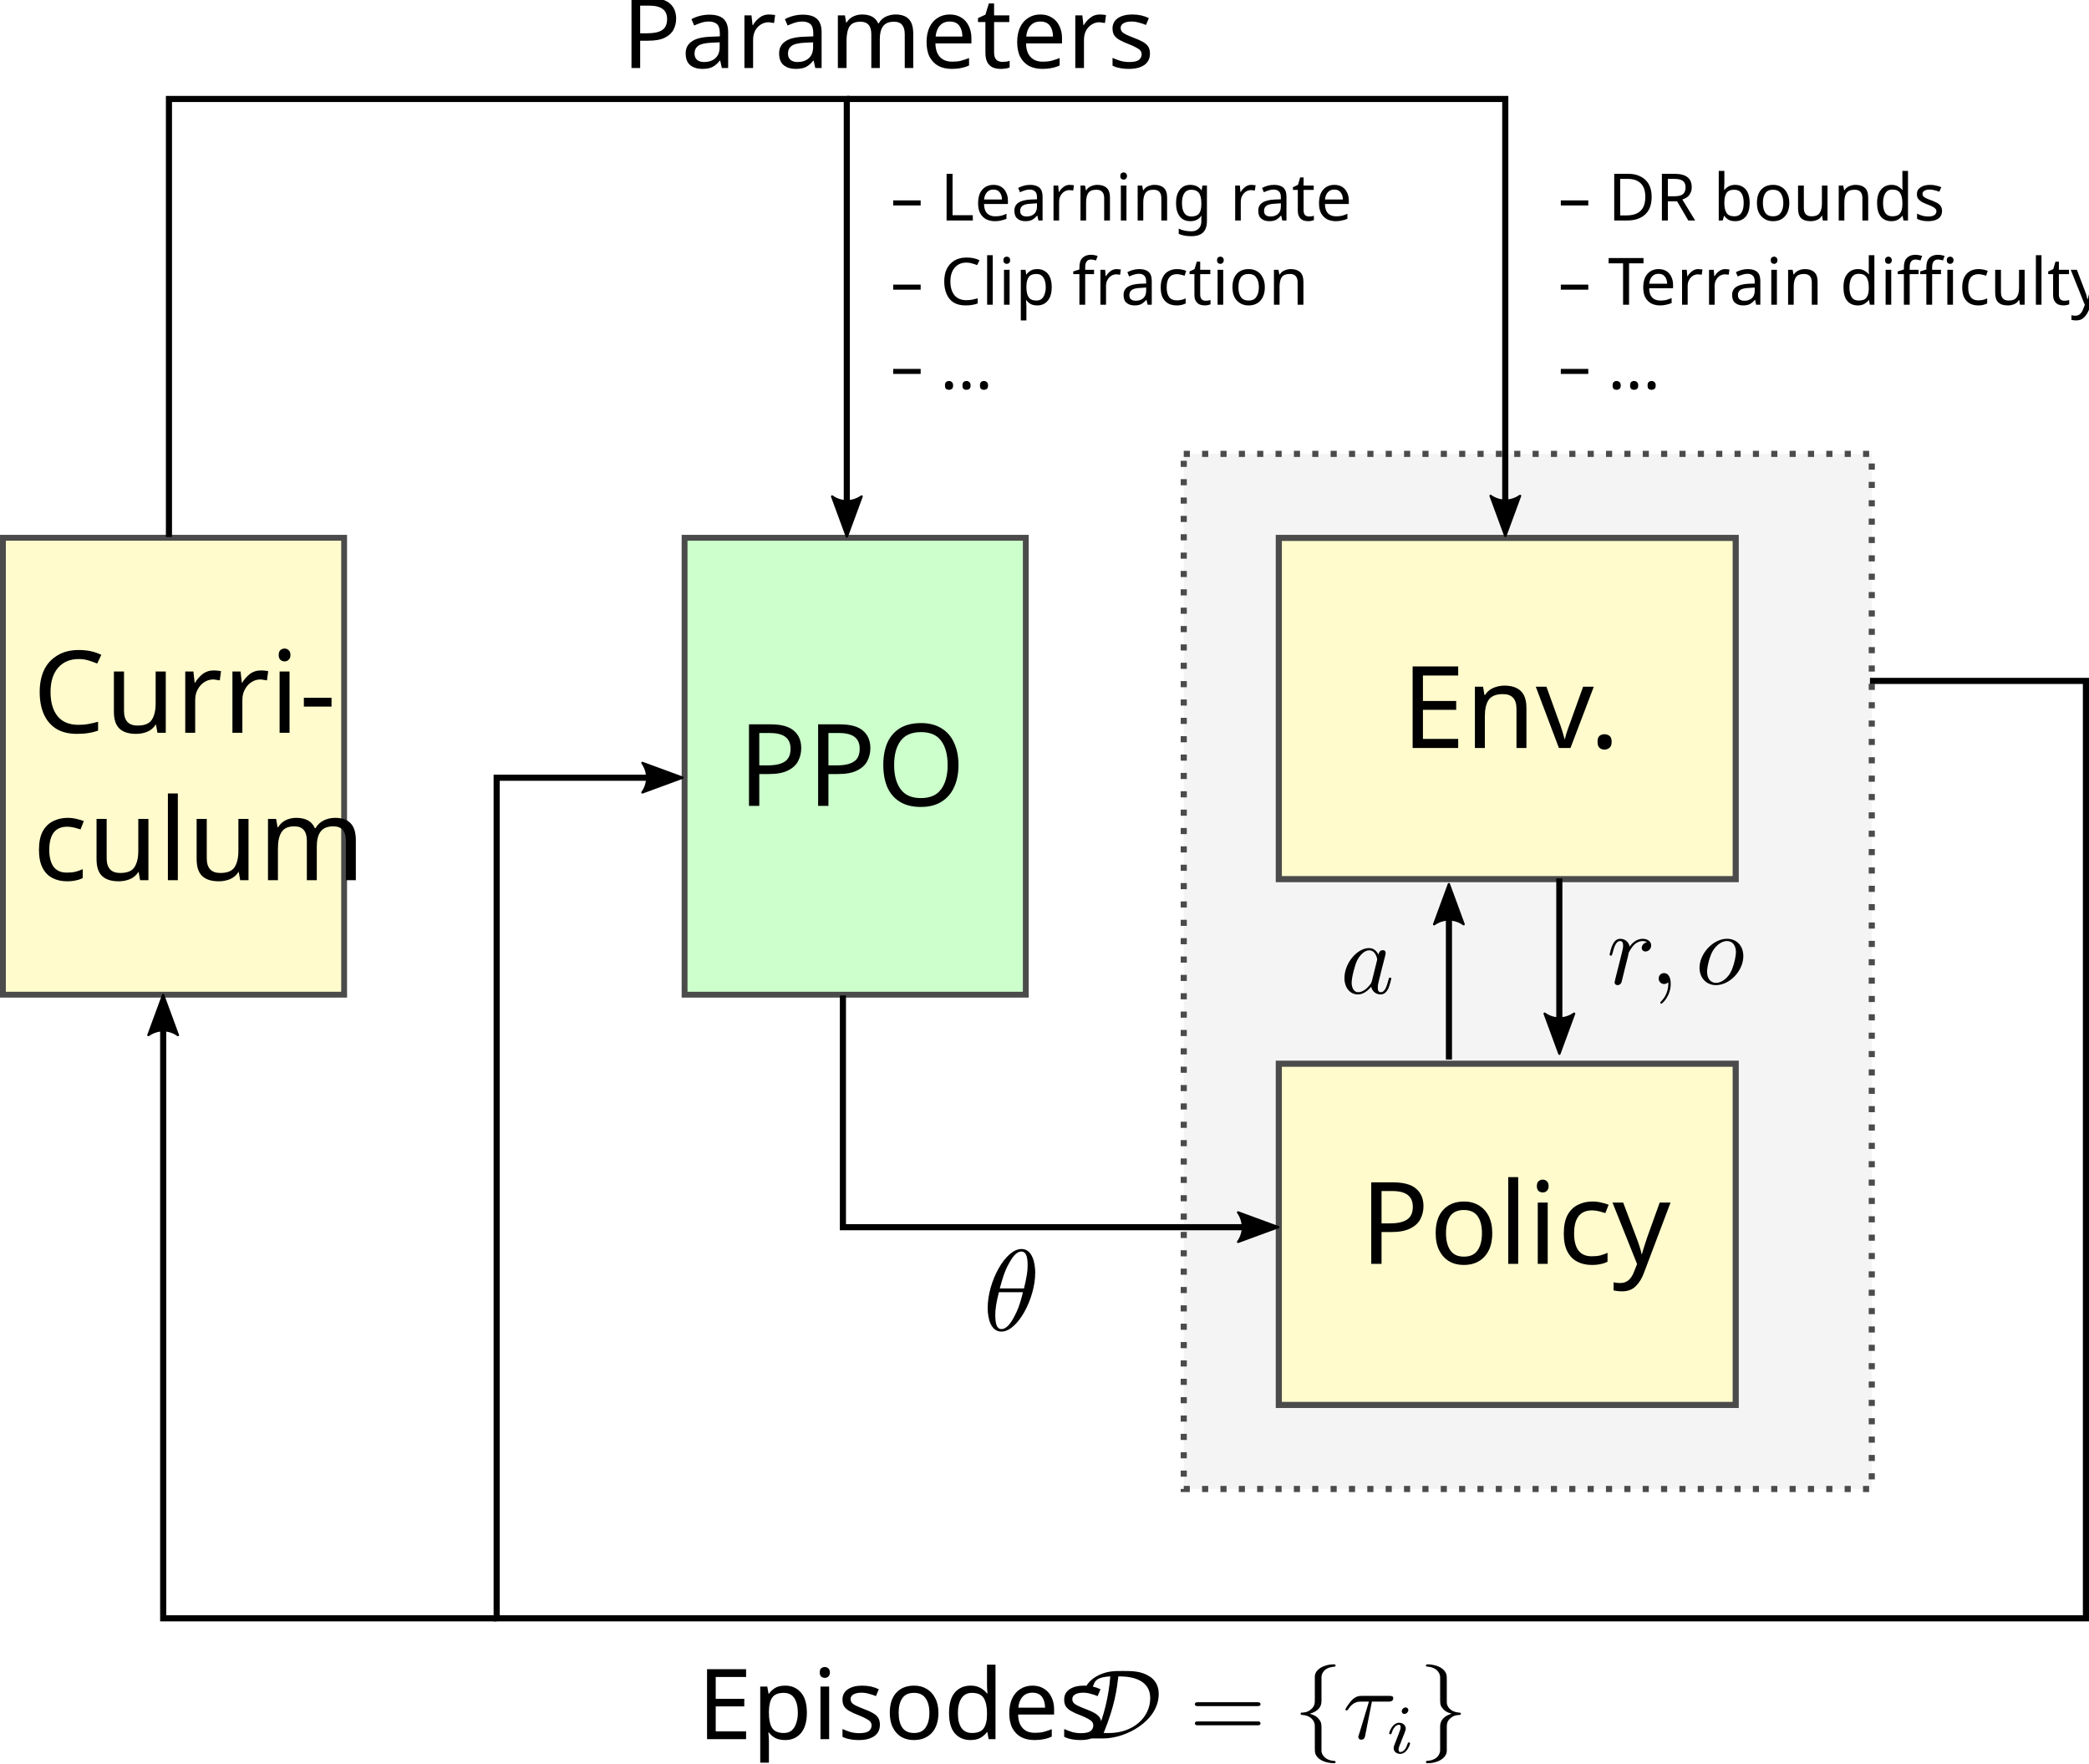
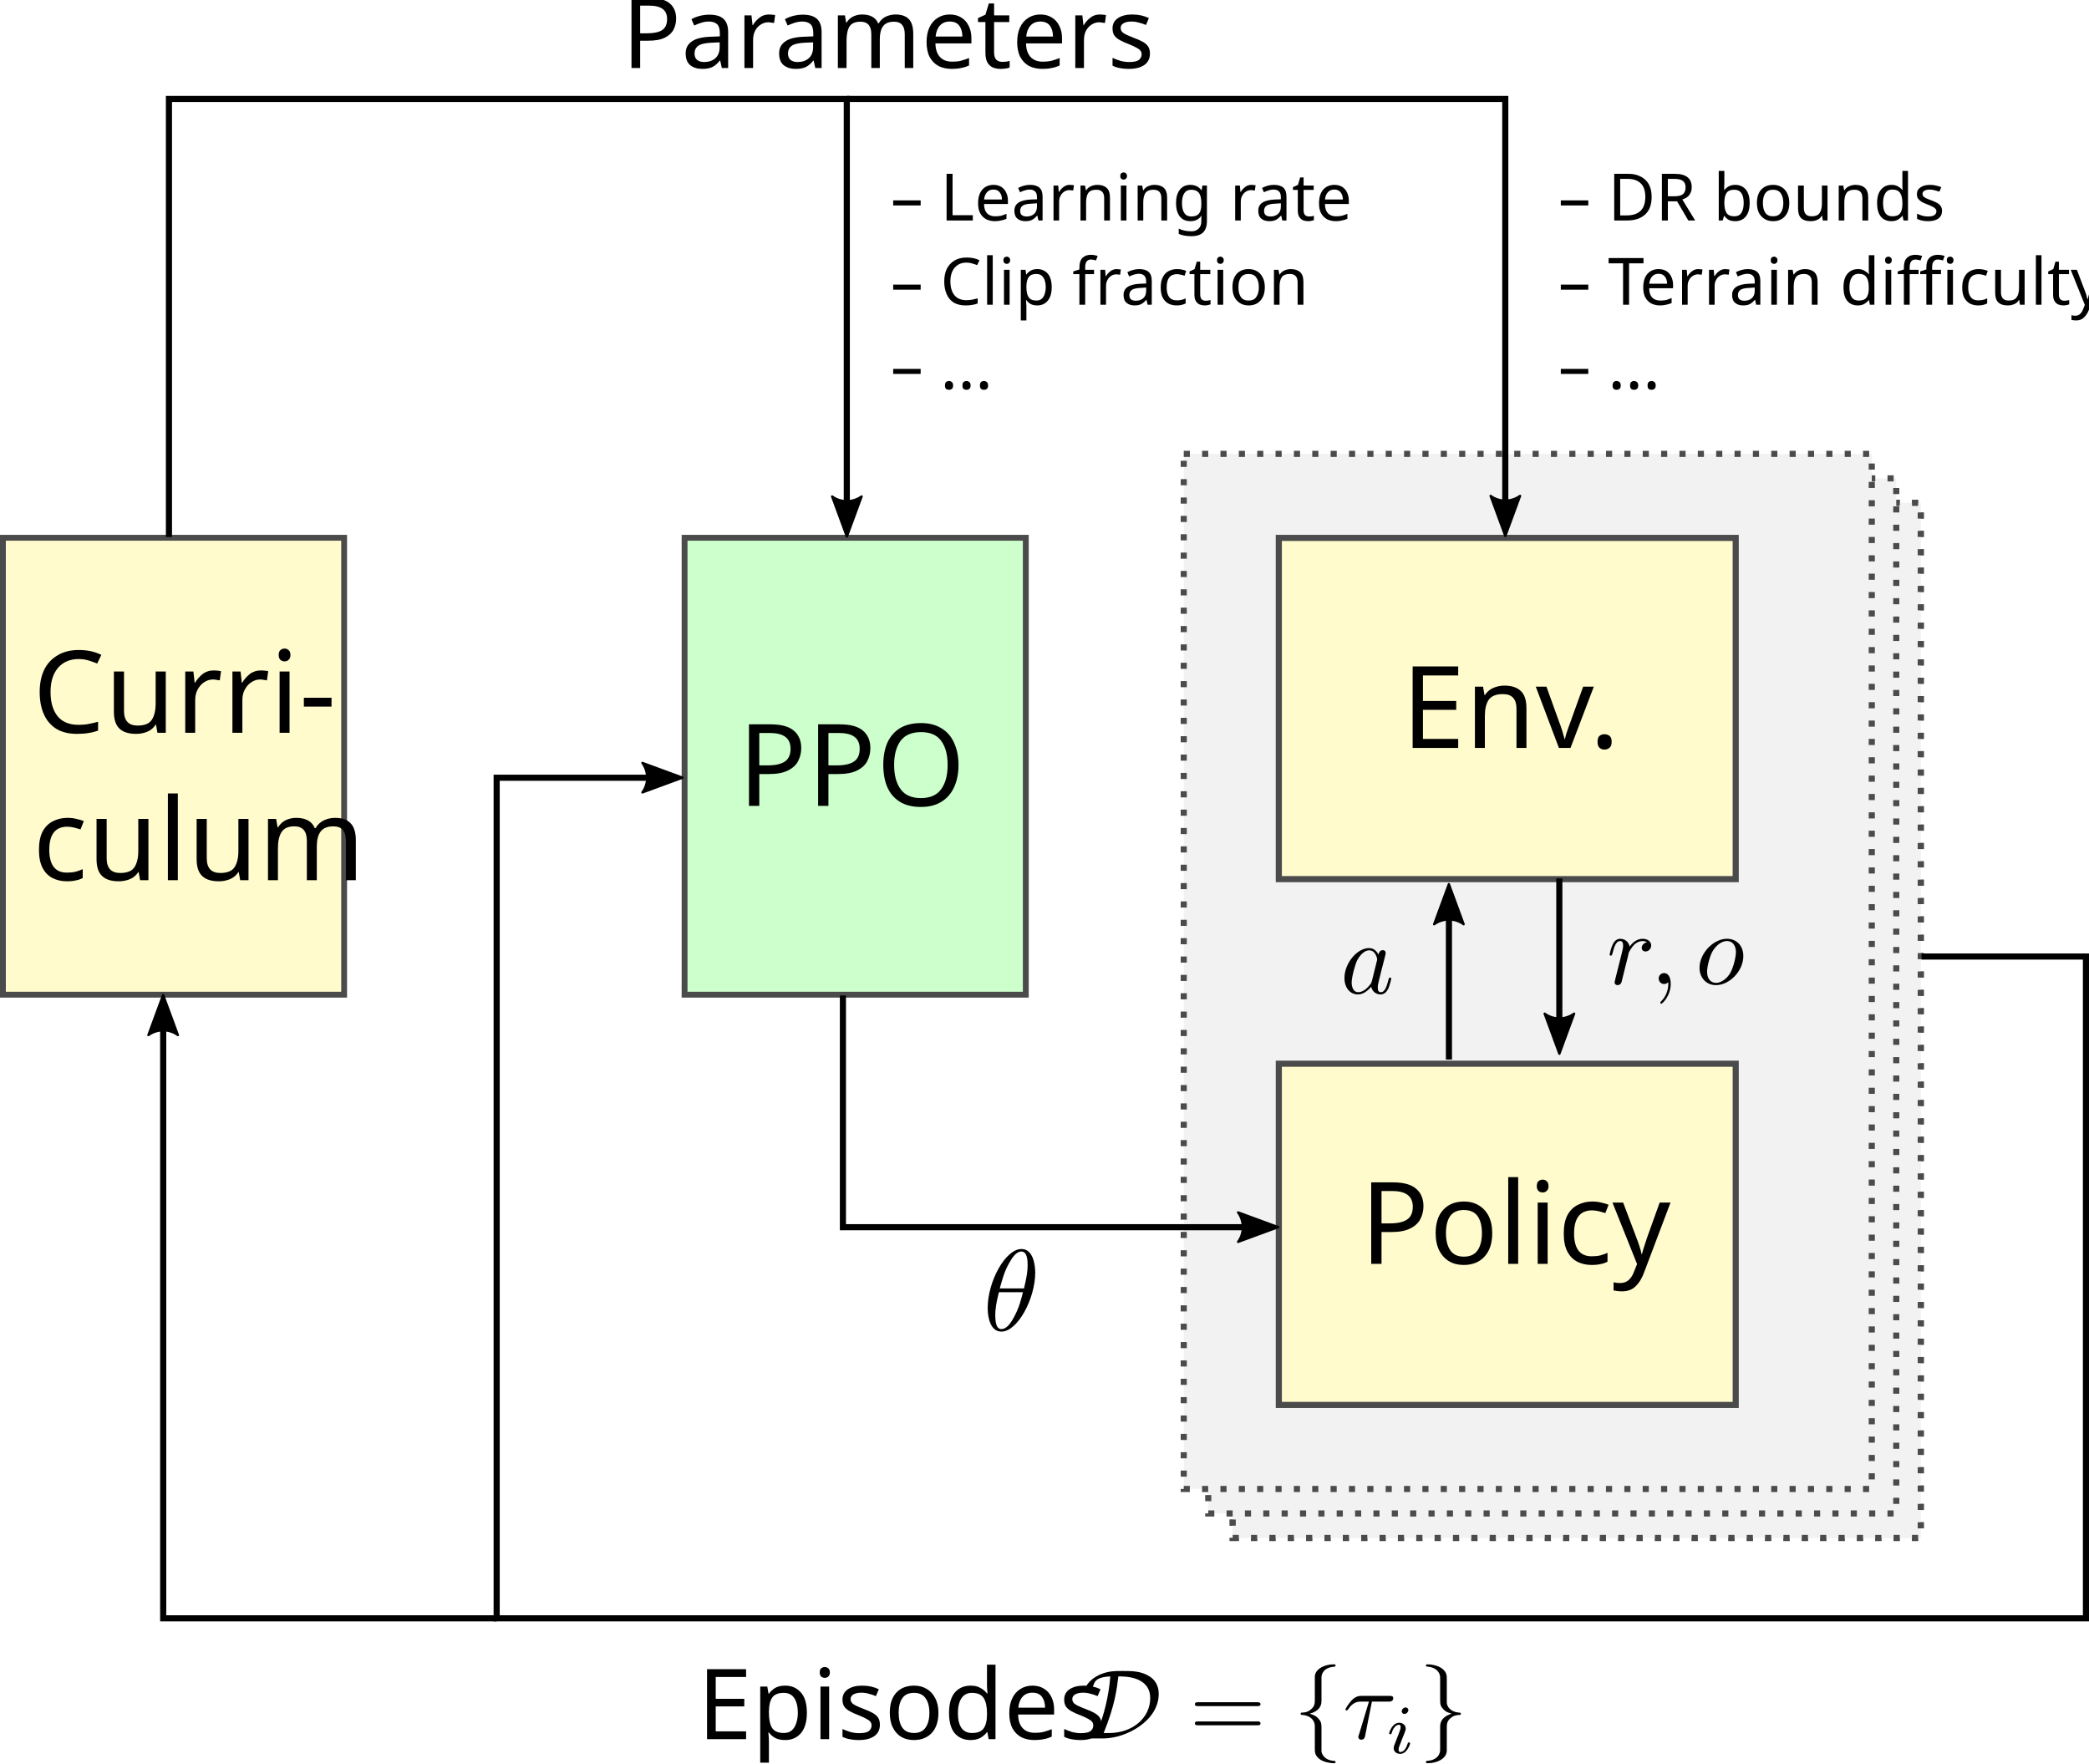
<svg xmlns="http://www.w3.org/2000/svg" xmlns:xlink="http://www.w3.org/1999/xlink" width="180.577mm" height="152.411mm" viewBox="0 0 180.577 152.411" version="1.1" id="svg5">
  <defs id="defs2">
    <marker style="overflow:visible" id="Arrow2Mend" refX="0" refY="0" orient="auto">
      <path transform="scale(-0.6)" d="M 8.719,4.034 -2.207,0.016 8.719,-4.002 c -1.745,2.372 -1.735,5.617 -6e-7,8.035 z" style="fill:context-stroke;fill-rule:evenodd;stroke:context-stroke;stroke-width:0.625;stroke-linejoin:round" id="path12535" />
    </marker>
    <marker style="overflow:visible" id="Arrow2Send" refX="0" refY="0" orient="auto">
      <path transform="matrix(-0.3,0,0,-0.3,0.69,0)" d="M 8.719,4.034 -2.207,0.016 8.719,-4.002 c -1.745,2.372 -1.735,5.617 -6e-7,8.035 z" style="fill:context-stroke;fill-rule:evenodd;stroke:context-stroke;stroke-width:0.625;stroke-linejoin:round" id="path12541" />
    </marker>
    <marker style="overflow:visible" id="Arrow2Mend-2" refX="0" refY="0" orient="auto">
      <path transform="scale(-0.6)" d="M 8.719,4.034 -2.207,0.016 8.719,-4.002 c -1.745,2.372 -1.735,5.617 -6e-7,8.035 z" style="fill:context-stroke;fill-rule:evenodd;stroke:context-stroke;stroke-width:0.625;stroke-linejoin:round" id="path12535-7" />
    </marker>
    <marker style="overflow:visible" id="Arrow2Mend-9" refX="0" refY="0" orient="auto">
      <path transform="scale(-0.6)" d="M 8.719,4.034 -2.207,0.016 8.719,-4.002 c -1.745,2.372 -1.735,5.617 -6e-7,8.035 z" style="fill:context-stroke;fill-rule:evenodd;stroke:context-stroke;stroke-width:0.625;stroke-linejoin:round" id="path12535-3" />
    </marker>
    <marker style="overflow:visible" id="Arrow2Mend-2-0" refX="0" refY="0" orient="auto">
      <path transform="scale(-0.6)" d="M 8.719,4.034 -2.207,0.016 8.719,-4.002 c -1.745,2.372 -1.735,5.617 -6e-7,8.035 z" style="fill:context-stroke;fill-rule:evenodd;stroke:context-stroke;stroke-width:0.625;stroke-linejoin:round" id="path12535-7-6" />
    </marker>
    <marker style="overflow:visible" id="Arrow2Mend-2-0-6" refX="0" refY="0" orient="auto">
      <path transform="scale(-0.6)" d="M 8.719,4.034 -2.207,0.016 8.719,-4.002 c -1.745,2.372 -1.735,5.617 -6e-7,8.035 z" style="fill:context-stroke;fill-rule:evenodd;stroke:context-stroke;stroke-width:0.625;stroke-linejoin:round" id="path12535-7-6-1" />
    </marker>
    <marker style="overflow:visible" id="Arrow2Mend-7" refX="0" refY="0" orient="auto">
      <path transform="scale(-0.6)" d="M 8.719,4.034 -2.207,0.016 8.719,-4.002 c -1.745,2.372 -1.735,5.617 -6e-7,8.035 z" style="fill:context-stroke;fill-rule:evenodd;stroke:context-stroke;stroke-width:0.625;stroke-linejoin:round" id="path12535-9" />
    </marker>
    <marker style="overflow:visible" id="Arrow2Mend-7-0" refX="0" refY="0" orient="auto">
      <path transform="scale(-0.6)" d="M 8.719,4.034 -2.207,0.016 8.719,-4.002 c -1.745,2.372 -1.735,5.617 -6e-7,8.035 z" style="fill:context-stroke;fill-rule:evenodd;stroke:context-stroke;stroke-width:0.625;stroke-linejoin:round" id="path12535-9-2" />
    </marker>
    <g id="g4329">
      <symbol overflow="visible" id="symbol7740">
        <path style="stroke:none" d="" id="path5725" />
      </symbol>
      <symbol overflow="visible" id="symbol2662">
        <path style="stroke:none" d="m 0.875,-0.594 c -0.031,0.156 -0.094,0.391 -0.094,0.438 0,0.172 0.141,0.266 0.297,0.266 0.125,0 0.297,-0.078 0.375,-0.281 C 1.469,-0.203 1.797,-1.562 1.844,-1.75 c 0.078,-0.328 0.266,-1.016 0.312,-1.297 0.047,-0.125 0.328,-0.594 0.562,-0.812 0.078,-0.062 0.375,-0.328 0.797,-0.328 0.266,0 0.406,0.125 0.422,0.125 -0.297,0.047 -0.516,0.281 -0.516,0.547 0,0.156 0.109,0.344 0.375,0.344 0.266,0 0.547,-0.234 0.547,-0.594 0,-0.344 -0.312,-0.641 -0.828,-0.641 C 2.875,-4.406 2.438,-3.922 2.25,-3.641 2.156,-4.094 1.797,-4.406 1.328,-4.406 0.875,-4.406 0.688,-4.016 0.594,-3.844 0.422,-3.5 0.297,-2.906 0.297,-2.875 c 0,0.109 0.094,0.109 0.109,0.109 0.109,0 0.109,-0.016 0.172,-0.234 0.172,-0.703 0.375,-1.188 0.734,-1.188 0.156,0 0.297,0.078 0.297,0.453 0,0.219 -0.031,0.328 -0.156,0.844 z m 0,0" id="path736" />
      </symbol>
      <symbol overflow="visible" id="symbol4856">
        <path style="stroke:none" d="m 2.031,-0.016 c 0,-0.656 -0.25,-1.047 -0.641,-1.047 -0.328,0 -0.531,0.25 -0.531,0.531 C 0.859,-0.266 1.062,0 1.391,0 1.5,0 1.641,-0.047 1.734,-0.125 1.766,-0.156 1.781,-0.156 1.781,-0.156 c 0.016,0 0.016,0 0.016,0.141 0,0.75 -0.344,1.344 -0.672,1.672 -0.109,0.109 -0.109,0.125 -0.109,0.156 0,0.078 0.047,0.109 0.094,0.109 0.109,0 0.922,-0.766 0.922,-1.938 z m 0,0" id="path6652" />
      </symbol>
      <symbol overflow="visible" id="symbol2238">
        <path style="stroke:none" d="m 4.672,-2.719 c 0,-1.047 -0.688,-1.688 -1.594,-1.688 -1.328,0 -2.672,1.422 -2.672,2.828 0,0.984 0.672,1.688 1.594,1.688 1.328,0 2.672,-1.375 2.672,-2.828 z m -2.656,2.609 c -0.438,0 -0.875,-0.312 -0.875,-1.094 0,-0.484 0.266,-1.562 0.578,-2.062 0.5,-0.766 1.078,-0.922 1.359,-0.922 0.578,0 0.875,0.484 0.875,1.078 0,0.391 -0.203,1.438 -0.578,2.078 -0.359,0.578 -0.906,0.922 -1.359,0.922 z m 0,0" id="path5840" />
      </symbol>
    </g>
    <g id="g8967">
      <symbol overflow="visible" id="symbol3606">
        <path style="stroke:none" d="" id="path5974" />
      </symbol>
      <symbol overflow="visible" id="symbol9759">
        <path style="stroke:none" d="M 3.719,-3.766 C 3.531,-4.141 3.25,-4.406 2.797,-4.406 c -1.156,0 -2.391,1.469 -2.391,2.922 0,0.938 0.547,1.594 1.312,1.594 0.203,0 0.703,-0.047 1.297,-0.75 0.078,0.422 0.438,0.75 0.906,0.75 0.359,0 0.578,-0.234 0.75,-0.547 0.156,-0.359 0.297,-0.969 0.297,-0.984 0,-0.109 -0.094,-0.109 -0.125,-0.109 -0.094,0 -0.109,0.047 -0.141,0.188 -0.172,0.641 -0.344,1.234 -0.75,1.234 -0.281,0 -0.297,-0.266 -0.297,-0.453 0,-0.219 0.016,-0.312 0.125,-0.75 C 3.891,-1.719 3.906,-1.828 4,-2.203 L 4.359,-3.594 c 0.062,-0.281 0.062,-0.297 0.062,-0.344 0,-0.172 -0.109,-0.266 -0.281,-0.266 -0.25,0 -0.391,0.219 -0.422,0.438 z M 3.078,-1.188 C 3.016,-1 3.016,-0.984 2.875,-0.812 2.438,-0.266 2.031,-0.109 1.75,-0.109 c -0.5,0 -0.641,-0.547 -0.641,-0.938 0,-0.5 0.312,-1.719 0.547,-2.188 0.312,-0.578 0.75,-0.953 1.156,-0.953 0.641,0 0.781,0.812 0.781,0.875 0,0.062 -0.016,0.125 -0.031,0.172 z m 0,0" id="path6670" />
      </symbol>
    </g>
    <marker style="overflow:visible" id="Arrow2Mend-75" refX="0" refY="0" orient="auto">
      <path transform="scale(-0.6)" d="M 8.719,4.034 -2.207,0.016 8.719,-4.002 c -1.745,2.372 -1.735,5.617 -6e-7,8.035 z" style="fill:context-stroke;fill-rule:evenodd;stroke:context-stroke;stroke-width:0.625;stroke-linejoin:round" id="path12535-92" />
    </marker>
    <g id="g9881">
      <symbol overflow="visible" id="symbol1538">
        <path style="stroke:none" d="" id="path9290" />
      </symbol>
      <symbol overflow="visible" id="symbol4886">
        <path style="stroke:none" d="M 4.844,-6.188 H 6.5 c 1.312,0 1.812,-0.766 1.812,-0.891 0,-0.047 -0.031,-0.062 -0.094,-0.062 -0.109,0 -0.359,0.094 -0.609,0.266 C 7.531,-6.812 7.5,-6.812 7.312,-6.812 H 2.953 c -1.234,0 -2.609,1.078 -2.609,1.891 0,0.062 0,0.109 0.078,0.109 0.234,0 0.859,-0.328 0.891,-0.562 0,-0.172 0.016,-0.359 0.219,-0.609 0.109,-0.125 0.188,-0.203 0.625,-0.203 h 1.984 c -0.172,0.109 -0.219,0.25 -0.234,0.359 L 2.766,-1.312 C 2.656,-0.828 2.438,-0.203 2.156,0.453 2.094,0.562 2.094,0.594 2.094,0.609 c 0,0.062 0.047,0.062 0.094,0.062 0.188,0 0.688,-0.266 0.828,-0.469 0.062,-0.109 0.5,-1.125 0.719,-1.953 z m 0,0" id="path3746" />
      </symbol>
      <symbol overflow="visible" id="symbol7491">
        <path style="stroke:none" d="m 2.828,-6.156 c 0,-0.391 0.25,-1.031 1.344,-1.094 C 4.219,-7.266 4.25,-7.312 4.25,-7.359 c 0,-0.125 -0.078,-0.125 -0.188,-0.125 -0.984,0 -1.906,0.516 -1.906,1.25 v 2.281 c 0,0.391 0,0.703 -0.406,1.031 -0.344,0.297 -0.719,0.312 -0.938,0.312 C 0.75,-2.594 0.719,-2.547 0.719,-2.5 c 0,0.109 0.062,0.109 0.156,0.125 0.656,0.031 1.141,0.391 1.25,0.875 0.031,0.109 0.031,0.141 0.031,0.5 v 1.969 c 0,0.422 0,0.734 0.469,1.109 C 3.016,2.375 3.672,2.5 4.062,2.5 4.172,2.5 4.25,2.5 4.25,2.375 4.25,2.281 4.203,2.281 4.094,2.266 3.469,2.234 2.984,1.906 2.844,1.406 2.828,1.312 2.828,1.297 2.828,0.938 v -2.094 c 0,-0.453 -0.094,-0.625 -0.406,-0.953 C 2.219,-2.312 1.922,-2.406 1.641,-2.5 c 0.828,-0.219 1.188,-0.688 1.188,-1.266 z m 0,0" id="path7423" />
      </symbol>
      <symbol overflow="visible" id="symbol7048">
        <path style="stroke:none" d="m 2.156,1.172 c 0,0.391 -0.266,1.031 -1.344,1.094 C 0.75,2.281 0.719,2.328 0.719,2.375 0.719,2.5 0.828,2.5 0.922,2.5 1.891,2.5 2.812,2 2.828,1.25 v -2.281 c 0,-0.391 0,-0.703 0.391,-1.031 C 3.562,-2.359 3.953,-2.375 4.172,-2.375 4.219,-2.391 4.25,-2.438 4.25,-2.5 4.25,-2.594 4.203,-2.594 4.094,-2.609 3.438,-2.641 2.953,-3 2.844,-3.484 2.828,-3.594 2.828,-3.625 2.828,-3.984 v -1.969 c 0,-0.422 0,-0.734 -0.484,-1.109 C 1.938,-7.375 1.25,-7.484 0.922,-7.484 c -0.094,0 -0.203,0 -0.203,0.125 0,0.094 0.062,0.094 0.156,0.109 0.625,0.031 1.125,0.359 1.25,0.859 0.031,0.094 0.031,0.109 0.031,0.469 v 2.094 c 0,0.453 0.078,0.625 0.391,0.953 0.219,0.203 0.5,0.297 0.781,0.375 -0.812,0.234 -1.172,0.703 -1.172,1.281 z m 0,0" id="path590" />
      </symbol>
      <symbol overflow="visible" id="symbol3883">
        <path style="stroke:none" d="" id="path8753" />
      </symbol>
      <symbol overflow="visible" id="symbol7152">
        <path style="stroke:none" d="m 6.844,-3.266 c 0.156,0 0.344,0 0.344,-0.188 C 7.188,-3.656 7,-3.656 6.859,-3.656 h -5.969 c -0.141,0 -0.328,0 -0.328,0.203 0,0.188 0.188,0.188 0.328,0.188 z m 0.016,1.938 c 0.141,0 0.328,0 0.328,-0.203 0,-0.188 -0.188,-0.188 -0.344,-0.188 H 0.891 c -0.141,0 -0.328,0 -0.328,0.188 0,0.203 0.188,0.203 0.328,0.203 z m 0,0" id="path6137" />
      </symbol>
      <symbol overflow="visible" id="symbol5940">
        <path style="stroke:none" d="" id="path3438" />
      </symbol>
      <symbol overflow="visible" id="symbol6015">
        <path style="stroke:none" d="m 2.938,-3.719 h 1.672 c 0.125,0 0.484,0 0.484,-0.344 0,-0.234 -0.203,-0.234 -0.406,-0.234 H 1.906 c -0.203,0 -0.594,0 -1.031,0.469 -0.328,0.359 -0.609,0.844 -0.609,0.891 0,0.016 0,0.109 0.125,0.109 0.078,0 0.094,-0.047 0.156,-0.125 C 1.031,-3.719 1.609,-3.719 1.812,-3.719 h 0.828 l -0.969,3.203 C 1.625,-0.406 1.562,-0.188 1.562,-0.156 c 0,0.109 0.078,0.281 0.297,0.281 0.328,0 0.375,-0.281 0.406,-0.438 z m 0,0" id="path8381" />
      </symbol>
      <symbol overflow="visible" id="symbol4781">
        <path style="stroke:none" d="" id="path8426" />
      </symbol>
      <symbol overflow="visible" id="symbol6092">
        <path style="stroke:none" d="m 2.188,-4.625 c 0,-0.016 0.016,-0.109 0.016,-0.109 0,-0.047 -0.016,-0.109 -0.109,-0.109 -0.141,0 -0.719,0.062 -0.891,0.078 -0.047,0 -0.156,0.016 -0.156,0.156 0,0.094 0.109,0.094 0.188,0.094 0.328,0 0.328,0.062 0.328,0.109 0,0.047 -0.016,0.094 -0.016,0.156 L 0.562,-0.312 c -0.047,0.125 -0.047,0.141 -0.047,0.156 0,0.109 0.094,0.219 0.25,0.219 0.188,0 0.266,-0.125 0.312,-0.281 0.016,-0.031 0.312,-1.266 0.344,-1.359 0.5,0.047 0.891,0.219 0.891,0.578 0,0.031 0,0.062 -0.016,0.141 -0.031,0.094 -0.031,0.141 -0.031,0.219 0,0.484 0.406,0.703 0.75,0.703 0.672,0 0.875,-1.047 0.875,-1.062 0,-0.094 -0.078,-0.094 -0.109,-0.094 -0.094,0 -0.109,0.047 -0.141,0.172 C 3.562,-0.625 3.375,-0.125 3.031,-0.125 c -0.188,0 -0.25,-0.172 -0.25,-0.359 0,-0.125 0,-0.141 0.047,-0.312 0.016,-0.031 0.031,-0.141 0.031,-0.219 0,-0.625 -0.828,-0.719 -1.125,-0.734 C 1.938,-1.875 2.188,-2.109 2.312,-2.219 2.672,-2.547 3.016,-2.875 3.406,-2.875 c 0.078,0 0.172,0.016 0.234,0.094 C 3.344,-2.734 3.281,-2.5 3.281,-2.391 c 0,0.141 0.109,0.25 0.266,0.25 0.203,0 0.406,-0.156 0.406,-0.438 0,-0.234 -0.172,-0.5 -0.531,-0.5 -0.406,0 -0.766,0.297 -1.125,0.625 C 2,-2.188 1.781,-1.969 1.484,-1.844 Z m 0,0" id="path8182" />
      </symbol>
    </g>
    <g id="g4004">
      <symbol overflow="visible" id="symbol5915">
        <path style="stroke:none" d="" id="path1163" />
      </symbol>
      <symbol overflow="visible" id="symbol2774">
        <path style="stroke:none" d="m 2.031,0 c 2.328,0 5.609,-1.781 5.609,-4.5 0,-0.891 -0.422,-1.438 -0.906,-1.75 C 5.875,-6.812 4.953,-6.812 4,-6.812 c -0.844,0 -1.438,0 -2.281,0.359 -1.312,0.594 -1.516,1.422 -1.516,1.5 0,0.062 0.047,0.078 0.109,0.078 0.156,0 0.391,-0.141 0.469,-0.188 0.203,-0.141 0.234,-0.203 0.297,-0.391 0.141,-0.406 0.422,-0.75 1.672,-0.812 -0.156,2.094 -0.672,4 -1.359,5.734 -0.375,0.125 -0.609,0.359 -0.609,0.469 C 0.781,-0.016 0.781,0 1,0 Z m 0.047,-0.547 c 1.141,-2.781 1.344,-4.516 1.484,-5.719 0.672,0 3.219,0 3.219,2.203 0,1.953 -1.75,3.516 -4.156,3.516 z m 0,0" id="path6091" />
      </symbol>
      <symbol overflow="visible" id="symbol1280">
        <path style="stroke:none" d="m 2.828,-6.156 c 0,-0.391 0.25,-1.031 1.344,-1.094 C 4.219,-7.266 4.25,-7.312 4.25,-7.359 c 0,-0.125 -0.078,-0.125 -0.188,-0.125 -0.984,0 -1.906,0.516 -1.906,1.25 v 2.281 c 0,0.391 0,0.703 -0.406,1.031 -0.344,0.297 -0.719,0.312 -0.938,0.312 C 0.75,-2.594 0.719,-2.547 0.719,-2.5 c 0,0.109 0.062,0.109 0.156,0.125 0.656,0.031 1.141,0.391 1.25,0.875 0.031,0.109 0.031,0.141 0.031,0.5 v 1.969 c 0,0.422 0,0.734 0.469,1.109 C 3.016,2.375 3.672,2.5 4.062,2.5 4.172,2.5 4.25,2.5 4.25,2.375 4.25,2.281 4.203,2.281 4.094,2.266 3.469,2.234 2.984,1.906 2.844,1.406 2.828,1.312 2.828,1.297 2.828,0.938 v -2.094 c 0,-0.453 -0.094,-0.625 -0.406,-0.953 C 2.219,-2.312 1.922,-2.406 1.641,-2.5 c 0.828,-0.219 1.188,-0.688 1.188,-1.266 z m 0,0" id="path9691" />
      </symbol>
      <symbol overflow="visible" id="symbol7010">
        <path style="stroke:none" d="m 2.156,1.172 c 0,0.391 -0.266,1.031 -1.344,1.094 C 0.75,2.281 0.719,2.328 0.719,2.375 0.719,2.5 0.828,2.5 0.922,2.5 1.891,2.5 2.812,2 2.828,1.25 v -2.281 c 0,-0.391 0,-0.703 0.391,-1.031 C 3.562,-2.359 3.953,-2.375 4.172,-2.375 4.219,-2.391 4.25,-2.438 4.25,-2.5 4.25,-2.594 4.203,-2.594 4.094,-2.609 3.438,-2.641 2.953,-3 2.844,-3.484 2.828,-3.594 2.828,-3.625 2.828,-3.984 v -1.969 c 0,-0.422 0,-0.734 -0.484,-1.109 C 1.938,-7.375 1.25,-7.484 0.922,-7.484 c -0.094,0 -0.203,0 -0.203,0.125 0,0.094 0.062,0.094 0.156,0.109 0.625,0.031 1.125,0.359 1.25,0.859 0.031,0.094 0.031,0.109 0.031,0.469 v 2.094 c 0,0.453 0.078,0.625 0.391,0.953 0.219,0.203 0.5,0.297 0.781,0.375 -0.812,0.234 -1.172,0.703 -1.172,1.281 z m 0,0" id="path6646" />
      </symbol>
      <symbol overflow="visible" id="symbol839">
        <path style="stroke:none" d="" id="path8530" />
      </symbol>
      <symbol overflow="visible" id="symbol484">
        <path style="stroke:none" d="m 6.844,-3.266 c 0.156,0 0.344,0 0.344,-0.188 C 7.188,-3.656 7,-3.656 6.859,-3.656 h -5.969 c -0.141,0 -0.328,0 -0.328,0.203 0,0.188 0.188,0.188 0.328,0.188 z m 0.016,1.938 c 0.141,0 0.328,0 0.328,-0.203 0,-0.188 -0.188,-0.188 -0.344,-0.188 H 0.891 c -0.141,0 -0.328,0 -0.328,0.188 0,0.203 0.188,0.203 0.328,0.203 z m 0,0" id="path9075" />
      </symbol>
      <symbol overflow="visible" id="symbol8771">
        <path style="stroke:none" d="" id="path8633" />
      </symbol>
      <symbol overflow="visible" id="symbol4374">
        <path style="stroke:none" d="m 2.938,-3.719 h 1.672 c 0.125,0 0.484,0 0.484,-0.344 0,-0.234 -0.203,-0.234 -0.406,-0.234 H 1.906 c -0.203,0 -0.594,0 -1.031,0.469 -0.328,0.359 -0.609,0.844 -0.609,0.891 0,0.016 0,0.109 0.125,0.109 0.078,0 0.094,-0.047 0.156,-0.125 C 1.031,-3.719 1.609,-3.719 1.812,-3.719 h 0.828 l -0.969,3.203 C 1.625,-0.406 1.562,-0.188 1.562,-0.156 c 0,0.109 0.078,0.281 0.297,0.281 0.328,0 0.375,-0.281 0.406,-0.438 z m 0,0" id="path6555" />
      </symbol>
      <symbol overflow="visible" id="symbol5273">
        <path style="stroke:none" d="" id="path967" />
      </symbol>
      <symbol overflow="visible" id="symbol6058">
        <path style="stroke:none" d="m 2.266,-4.359 c 0,-0.109 -0.094,-0.266 -0.281,-0.266 -0.188,0 -0.391,0.188 -0.391,0.391 0,0.109 0.078,0.266 0.281,0.266 0.188,0 0.391,-0.203 0.391,-0.391 z M 0.844,-0.812 c -0.031,0.094 -0.062,0.172 -0.062,0.297 0,0.328 0.266,0.578 0.656,0.578 0.688,0 1,-0.953 1,-1.062 0,-0.094 -0.094,-0.094 -0.109,-0.094 -0.094,0 -0.109,0.047 -0.141,0.125 -0.156,0.562 -0.453,0.844 -0.734,0.844 -0.141,0 -0.172,-0.094 -0.172,-0.25 0,-0.156 0.047,-0.281 0.109,-0.438 C 1.469,-1 1.547,-1.188 1.609,-1.375 1.672,-1.547 1.938,-2.172 1.953,-2.266 1.984,-2.328 2,-2.406 2,-2.484 2,-2.812 1.719,-3.078 1.344,-3.078 0.641,-3.078 0.328,-2.125 0.328,-2 c 0,0.078 0.094,0.078 0.125,0.078 0.094,0 0.094,-0.031 0.125,-0.109 C 0.75,-2.625 1.062,-2.875 1.312,-2.875 c 0.109,0 0.172,0.047 0.172,0.234 0,0.172 -0.031,0.266 -0.203,0.703 z m 0,0" id="path5380" />
      </symbol>
    </g>
    <g id="g7088">
      <symbol overflow="visible" id="symbol6264">
        <path style="stroke:none;" d="" id="path8590" />
      </symbol>
      <symbol overflow="visible" id="symbol6953">
        <path style="stroke:none;" d="M 4.531 -4.984 C 4.531 -5.641 4.359 -7.031 3.344 -7.031 C 1.953 -7.031 0.422 -4.219 0.422 -1.938 C 0.422 -1 0.703 0.109 1.609 0.109 C 3.016 0.109 4.531 -2.75 4.531 -4.984 Z M 1.469 -3.625 C 1.641 -4.25 1.844 -5.047 2.25 -5.766 C 2.516 -6.25 2.875 -6.812 3.328 -6.812 C 3.812 -6.812 3.875 -6.172 3.875 -5.609 C 3.875 -5.109 3.797 -4.609 3.562 -3.625 Z M 3.469 -3.297 C 3.359 -2.844 3.156 -2 2.766 -1.281 C 2.422 -0.594 2.047 -0.109 1.609 -0.109 C 1.281 -0.109 1.078 -0.406 1.078 -1.328 C 1.078 -1.75 1.141 -2.328 1.391 -3.297 Z M 3.469 -3.297 " id="path1380" />
      </symbol>
    </g>
  </defs>
  <g id="layer1" transform="translate(-9.98687, 2.96321)">
-     <rect style="fill:#e5e5e5;fill-opacity:0.44;stroke:#4b4b4b;stroke-width:0.529;stroke-miterlimit:4;stroke-dasharray:0.529, 1.058;stroke-dashoffset:0;stroke-opacity:1" id="rect846-3-5" width="59.474" height="89.474" x="112.313" y="36.269" />
+     <rect style="fill:#f2f2f2;fill-opacity:1;stroke:#4b4b4b;stroke-width:0.529;stroke-miterlimit:4;stroke-dasharray:0.529, 1.058;stroke-dashoffset:0;stroke-opacity:1" id="rect846-3-5-6-7" width="59.474" height="89.474" x="116.546" y="40.502" />
+     <rect style="fill:#f2f2f2;fill-opacity:1;stroke:#4b4b4b;stroke-width:0.529;stroke-miterlimit:4;stroke-dasharray:0.529, 1.058;stroke-dashoffset:0;stroke-opacity:1" id="rect846-3-5-6-7-5" width="59.474" height="89.474" x="116.546" y="40.502" />
+     <rect style="fill:#f2f2f2;fill-opacity:1;stroke:#4b4b4b;stroke-width:0.529;stroke-miterlimit:4;stroke-dasharray:0.529, 1.058;stroke-dashoffset:0;stroke-opacity:1" id="rect846-3-5-6" width="59.474" height="89.474" x="114.429" y="38.386" />
+     <rect style="fill:#f2f2f2;fill-opacity:1;stroke:#4b4b4b;stroke-width:0.529;stroke-miterlimit:4;stroke-dasharray:0.529, 1.058;stroke-dashoffset:0;stroke-opacity:1" id="rect846-3-5" width="59.474" height="89.474" x="112.313" y="36.269" />
    <rect style="fill:#ccffcc;fill-opacity:1;stroke:#4b4b4b;stroke-width:0.505;stroke-miterlimit:4;stroke-dasharray:none;stroke-opacity:1" id="rect846-3" width="29.495" height="39.495" x="69.163" y="43.521" />
    <text xml:space="preserve" style="font-size:9.878px;line-height:1.25;font-family:sans-serif;stroke-width:0.265" x="73.776" y="66.696" id="text5220">
      <tspan id="tspan5218" style="font-style:normal;font-variant:normal;font-weight:normal;font-stretch:normal;font-size:9.878px;font-family:'CMU Sans Serif';-inkscape-font-specification:'CMU Sans Serif';stroke-width:0.265" x="73.776" y="66.696">PPO</tspan>
    </text>
    <rect style="fill:#fffbcc;fill-opacity:1;stroke:#4b4b4b;stroke-width:0.505;stroke-miterlimit:4;stroke-dasharray:none;stroke-opacity:1" id="rect846" width="29.495" height="39.495" x="10.239" y="43.521" />
    <text xml:space="preserve" style="font-size:9.878px;line-height:1.25;font-family:sans-serif;stroke-width:0.265" x="12.808" y="60.378" id="text5220-6">
      <tspan id="tspan5218-7" style="font-style:normal;font-variant:normal;font-weight:normal;font-stretch:normal;font-size:9.878px;font-family:'CMU Sans Serif';-inkscape-font-specification:'CMU Sans Serif';stroke-width:0.265" x="12.808" y="60.378">Curri-</tspan>
      <tspan style="font-style:normal;font-variant:normal;font-weight:normal;font-stretch:normal;font-size:9.878px;font-family:'CMU Sans Serif';-inkscape-font-specification:'CMU Sans Serif';stroke-width:0.265" x="12.808" y="73.123" id="tspan12922">culum</tspan>
    </text>
-     <path style="fill:none;stroke:#000000;stroke-width:0.529;stroke-linecap:butt;stroke-linejoin:miter;stroke-miterlimit:4;stroke-dasharray:none;stroke-opacity:1;marker-end:url(#Arrow2Mend)" d="m 171.629,55.894 h 18.67 V 136.924 H 52.919 l 0,-72.66 h 15.366" id="path12506-0-2-8" />
-     <rect style="fill:#fffbcc;fill-opacity:1;stroke:#4b4b4b;stroke-width:0.529;stroke-miterlimit:4;stroke-dasharray:none;stroke-opacity:1" id="rect846-3-3-2" width="39.495" height="29.495" x="120.53" y="88.984" />
-     <text xml:space="preserve" style="font-size:9.878px;line-height:1.25;font-family:sans-serif;stroke-width:0.265" x="127.565" y="106.285" id="text5220-5">
-       <tspan id="tspan5218-6" style="font-style:normal;font-variant:normal;font-weight:normal;font-stretch:normal;font-size:9.878px;font-family:'CMU Sans Serif';-inkscape-font-specification:'CMU Sans Serif';stroke-width:0.265" x="127.565" y="106.285">Policy</tspan>
-     </text>
-     <rect style="fill:#fffbcc;fill-opacity:1;stroke:#4b4b4b;stroke-width:0.529;stroke-miterlimit:4;stroke-dasharray:none;stroke-opacity:1" id="rect846-3-3" width="39.495" height="29.495" x="120.53" y="43.533" />
-     <text xml:space="preserve" style="font-size:9.878px;line-height:1.25;font-family:sans-serif;stroke-width:0.265" x="131.146" y="61.693" id="text5220-5-9">
-       <tspan id="tspan5218-6-1" style="font-style:normal;font-variant:normal;font-weight:normal;font-stretch:normal;font-size:9.878px;font-family:'CMU Sans Serif';-inkscape-font-specification:'CMU Sans Serif';stroke-width:0.265" x="131.146" y="61.693">Env.</tspan>
-     </text>
+     <path style="fill:none;stroke:#000000;stroke-width:0.529;stroke-linecap:butt;stroke-linejoin:miter;stroke-miterlimit:4;stroke-dasharray:none;stroke-opacity:1;marker-end:url(#Arrow2Mend)" d="m 176.092,79.719 h 14.208 l 0,57.205 H 52.919 V 64.264 h 15.366" id="path12506-0-2-8" />
+     <g id="g13023" transform="translate(-0.6156164,6.527617)">
+       <rect style="fill:#fffbcc;fill-opacity:1;stroke:#4b4b4b;stroke-width:0.529;stroke-miterlimit:4;stroke-dasharray:none;stroke-opacity:1" id="rect846-3-3-2" width="39.495" height="29.495" x="121.146" y="82.456" />
+       <text xml:space="preserve" style="font-size:9.878px;line-height:1.25;font-family:sans-serif;stroke-width:0.265" x="128.181" y="99.757" id="text5220-5">
+         <tspan id="tspan5218-6" style="font-style:normal;font-variant:normal;font-weight:normal;font-stretch:normal;font-size:9.878px;font-family:'CMU Sans Serif';-inkscape-font-specification:'CMU Sans Serif';stroke-width:0.265" x="128.181" y="99.757">Policy</tspan>
+       </text>
+     </g>
+     <g id="g13018" transform="translate(-0.6358419,3.666814)">
+       <rect style="fill:#fffbcc;fill-opacity:1;stroke:#4b4b4b;stroke-width:0.529;stroke-miterlimit:4;stroke-dasharray:none;stroke-opacity:1" id="rect846-3-3" width="39.495" height="29.495" x="121.166" y="39.866" />
+       <text xml:space="preserve" style="font-size:9.878px;line-height:1.25;font-family:sans-serif;stroke-width:0.265" x="131.782" y="58.026" id="text5220-5-9">
+         <tspan id="tspan5218-6-1" style="font-style:normal;font-variant:normal;font-weight:normal;font-stretch:normal;font-size:9.878px;font-family:'CMU Sans Serif';-inkscape-font-specification:'CMU Sans Serif';stroke-width:0.265" x="131.782" y="58.026">Env.</tspan>
+       </text>
+     </g>
    <path style="fill:none;stroke:#000000;stroke-width:0.529;stroke-linecap:butt;stroke-linejoin:miter;stroke-miterlimit:4;stroke-dasharray:none;stroke-opacity:1;marker-end:url(#Arrow2Mend-7)" d="M 144.778,72.961 V 87.423" id="path12506-2" />
    <path style="fill:none;stroke:#000000;stroke-width:0.529;stroke-linecap:butt;stroke-linejoin:miter;stroke-miterlimit:4;stroke-dasharray:none;stroke-opacity:1;marker-end:url(#Arrow2Mend-7-0)" d="M 135.236,88.623 V 74.161" id="path12506-2-3" />
-     <use xlink:href="#symbol2662" x="91.925" y="81.963" id="use8760" width="100%" height="100%" transform="matrix(0.8873296,0,0,0.8873296,67.29576,9.365977)" style="fill:#000000;fill-opacity:1" />
-     <use xlink:href="#symbol4856" x="96.141" y="81.963" id="use9967" width="100%" height="100%" transform="matrix(0.8873296,0,0,0.8873296,67.29576,9.365977)" style="fill:#000000;fill-opacity:1" />
-     <use xlink:href="#symbol2238" x="100.573" y="81.963" id="use712" width="100%" height="100%" transform="matrix(0.8873296,0,0,0.8873296,67.29576,9.365977)" style="fill:#000000;fill-opacity:1" />
-     <use xlink:href="#symbol9759" x="91.925" y="81.963" id="use2786" width="100%" height="100%" transform="matrix(0.8873296,0,0,0.8873296,44.27521,10.17012)" style="fill:#000000;fill-opacity:1" />
+     <g transform="matrix(0.8873296,0,0,0.8873296,67.29576,9.365977)" id="g17715">
+       <g id="g6213">
+         <g style="fill:#000000;fill-opacity:1" id="g1505">
+           <use xlink:href="#symbol2662" x="91.925" y="81.963" id="use8760" width="100%" height="100%" />
+         </g>
+         <g style="fill:#000000;fill-opacity:1" id="g9709">
+           <use xlink:href="#symbol4856" x="96.141" y="81.963" id="use9967" width="100%" height="100%" />
+         </g>
+         <g style="fill:#000000;fill-opacity:1" id="g375">
+           <use xlink:href="#symbol2238" x="100.573" y="81.963" id="use712" width="100%" height="100%" />
+         </g>
+       </g>
+     </g>
+     <g transform="matrix(0.8873296,0,0,0.8873296,44.27521,10.17012)" id="g17884">
+       <g id="g6822">
+         <g style="fill:#000000;fill-opacity:1" id="g1637">
+           <use xlink:href="#symbol9759" x="91.925" y="81.963" id="use2786" width="100%" height="100%" />
+         </g>
+       </g>
+     </g>
    <path style="fill:none;stroke:#000000;stroke-width:0.529;stroke-linecap:butt;stroke-linejoin:miter;stroke-miterlimit:4;stroke-dasharray:none;stroke-opacity:1;marker-end:url(#Arrow2Mend)" d="M 52.919,136.924 H 24.094 l 0,-53.183" id="path18251" />
    <path style="fill:none;stroke:#000000;stroke-width:0.529;stroke-linecap:butt;stroke-linejoin:miter;stroke-miterlimit:4;stroke-dasharray:none;stroke-opacity:1;marker-end:url(#Arrow2Mend)" d="m 24.591,43.454 0,-37.863 h 58.595 l 0,37.125" id="path19283" />
    <path style="fill:none;stroke:#000000;stroke-width:0.529;stroke-linecap:butt;stroke-linejoin:miter;stroke-miterlimit:4;stroke-dasharray:none;stroke-opacity:1;marker-end:url(#Arrow2Mend)" d="m 83.186,5.591 h 56.919 l 0,37.076" id="path19285" />
    <path style="fill:none;stroke:#000000;stroke-width:0.529;stroke-linecap:butt;stroke-linejoin:miter;stroke-miterlimit:4;stroke-dasharray:none;stroke-opacity:1;marker-end:url(#Arrow2Mend)" d="m 82.85,83.086 0,20.029 h 36.926" id="path19932" />
    <text xml:space="preserve" style="font-size:5.644px;line-height:1.25;font-family:sans-serif;stroke-width:0.265" x="86.978" y="16.09" id="text5220-8">
      <tspan style="font-style:normal;font-variant:normal;font-weight:normal;font-stretch:normal;font-size:5.644px;font-family:'CMU Sans Serif';-inkscape-font-specification:'CMU Sans Serif';stroke-width:0.265" x="86.978" y="16.09" id="tspan23435">– Learning rate</tspan>
      <tspan style="font-style:normal;font-variant:normal;font-weight:normal;font-stretch:normal;font-size:5.644px;font-family:'CMU Sans Serif';-inkscape-font-specification:'CMU Sans Serif';stroke-width:0.265" x="86.978" y="23.372" id="tspan23541">– Clip fraction</tspan>
      <tspan style="font-style:normal;font-variant:normal;font-weight:normal;font-stretch:normal;font-size:5.644px;font-family:'CMU Sans Serif';-inkscape-font-specification:'CMU Sans Serif';stroke-width:0.265" x="86.978" y="30.655" id="tspan23543">– ...</tspan>
    </text>
    <text xml:space="preserve" style="font-size:5.644px;line-height:1.25;font-family:sans-serif;stroke-width:0.265" x="144.688" y="16.09" id="text5220-8-6">
      <tspan style="font-style:normal;font-variant:normal;font-weight:normal;font-stretch:normal;font-size:5.644px;font-family:'CMU Sans Serif';-inkscape-font-specification:'CMU Sans Serif';stroke-width:0.265" x="144.688" y="16.09" id="tspan23435-1">– DR bounds</tspan>
      <tspan style="font-style:normal;font-variant:normal;font-weight:normal;font-stretch:normal;font-size:5.644px;font-family:'CMU Sans Serif';-inkscape-font-specification:'CMU Sans Serif';stroke-width:0.265" x="144.688" y="23.372" id="tspan23541-2">– Terrain difficulty</tspan>
      <tspan style="font-style:normal;font-variant:normal;font-weight:normal;font-stretch:normal;font-size:5.644px;font-family:'CMU Sans Serif';-inkscape-font-specification:'CMU Sans Serif';stroke-width:0.265" x="144.688" y="30.655" id="tspan23543-9">– ...</tspan>
    </text>
    <text xml:space="preserve" style="font-size:8.467px;line-height:1.25;font-family:sans-serif;stroke-width:0.265" x="70.279" y="147.367" id="text5220-8-6-3">
      <tspan style="font-style:normal;font-variant:normal;font-weight:normal;font-stretch:normal;font-size:8.467px;font-family:'CMU Sans Serif';-inkscape-font-specification:'CMU Sans Serif';stroke-width:0.265" x="70.279" y="147.367" id="tspan23543-9-4">Episodes</tspan>
    </text>
-     <use xlink:href="#symbol2774" x="91.925" y="81.963" id="use4612" width="100%" height="100%" transform="matrix(0.8560878,0,0,0.8560878,24.91272,77.13971)" style="fill:#000000;fill-opacity:1" />
-     <use xlink:href="#symbol484" x="102.654" y="81.963" id="use6304" width="100%" height="100%" transform="matrix(0.8560878,0,0,0.8560878,24.91272,77.13971)" style="fill:#000000;fill-opacity:1" />
-     <use xlink:href="#symbol1280" x="113.171" y="81.963" id="use9005" width="100%" height="100%" transform="matrix(0.8560878,0,0,0.8560878,24.91272,77.13971)" style="fill:#000000;fill-opacity:1" />
-     <use xlink:href="#symbol4374" x="118.152" y="81.963" id="use8602" width="100%" height="100%" transform="matrix(0.8560878,0,0,0.8560878,24.91272,77.13971)" style="fill:#000000;fill-opacity:1" />
-     <use xlink:href="#symbol6058" x="122.507" y="83.457" id="use2873" width="100%" height="100%" transform="matrix(0.8560878,0,0,0.8560878,24.91272,77.13971)" style="fill:#000000;fill-opacity:1" />
-     <use xlink:href="#symbol7010" x="125.824" y="81.963" id="use556" width="100%" height="100%" transform="matrix(0.8560878,0,0,0.8560878,24.91272,77.13971)" style="fill:#000000;fill-opacity:1" />
+     <g id="g1692" transform="matrix(0.8560878,0,0,0.8560878,24.91272,77.13971)">
+       <g style="fill:#000000;fill-opacity:1" id="g5437">
+         <use xlink:href="#symbol2774" x="91.925" y="81.963" id="use4612" width="100%" height="100%" />
+       </g>
+       <g style="fill:#000000;fill-opacity:1" id="g9821">
+         <use xlink:href="#symbol484" x="102.654" y="81.963" id="use6304" width="100%" height="100%" />
+       </g>
+       <g style="fill:#000000;fill-opacity:1" id="g8841">
+         <use xlink:href="#symbol1280" x="113.171" y="81.963" id="use9005" width="100%" height="100%" />
+       </g>
+       <g style="fill:#000000;fill-opacity:1" id="g4439">
+         <use xlink:href="#symbol4374" x="118.152" y="81.963" id="use8602" width="100%" height="100%" />
+       </g>
+       <g style="fill:#000000;fill-opacity:1" id="g6520">
+         <use xlink:href="#symbol6058" x="122.507" y="83.457" id="use2873" width="100%" height="100%" />
+       </g>
+       <g style="fill:#000000;fill-opacity:1" id="g2596">
+         <use xlink:href="#symbol7010" x="125.824" y="81.963" id="use556" width="100%" height="100%" />
+       </g>
+     </g>
    <text xml:space="preserve" style="font-size:8.467px;line-height:1.25;font-family:sans-serif;stroke-width:0.265" x="63.747" y="2.913" id="text5220-8-6-3-7">
      <tspan style="font-style:normal;font-variant:normal;font-weight:normal;font-stretch:normal;font-size:8.467px;font-family:'CMU Sans Serif';-inkscape-font-specification:'CMU Sans Serif';stroke-width:0.265" x="63.747" y="2.913" id="tspan23543-9-4-8">Parameters</tspan>
    </text>
-     <use xlink:href="#symbol6953" x="91.925" y="81.963" id="use4298" width="100%" height="100%" transform="translate(3.017178,30.06745)" style="fill:#000000;fill-opacity:1" />
+     <g id="g4426" transform="translate(3.017178,30.06745)">
+       <g style="fill:#000000;fill-opacity:1" id="g479">
+         <use xlink:href="#symbol6953" x="91.925" y="81.963" id="use4298" width="100%" height="100%" />
+       </g>
+     </g>
  </g>
</svg>
